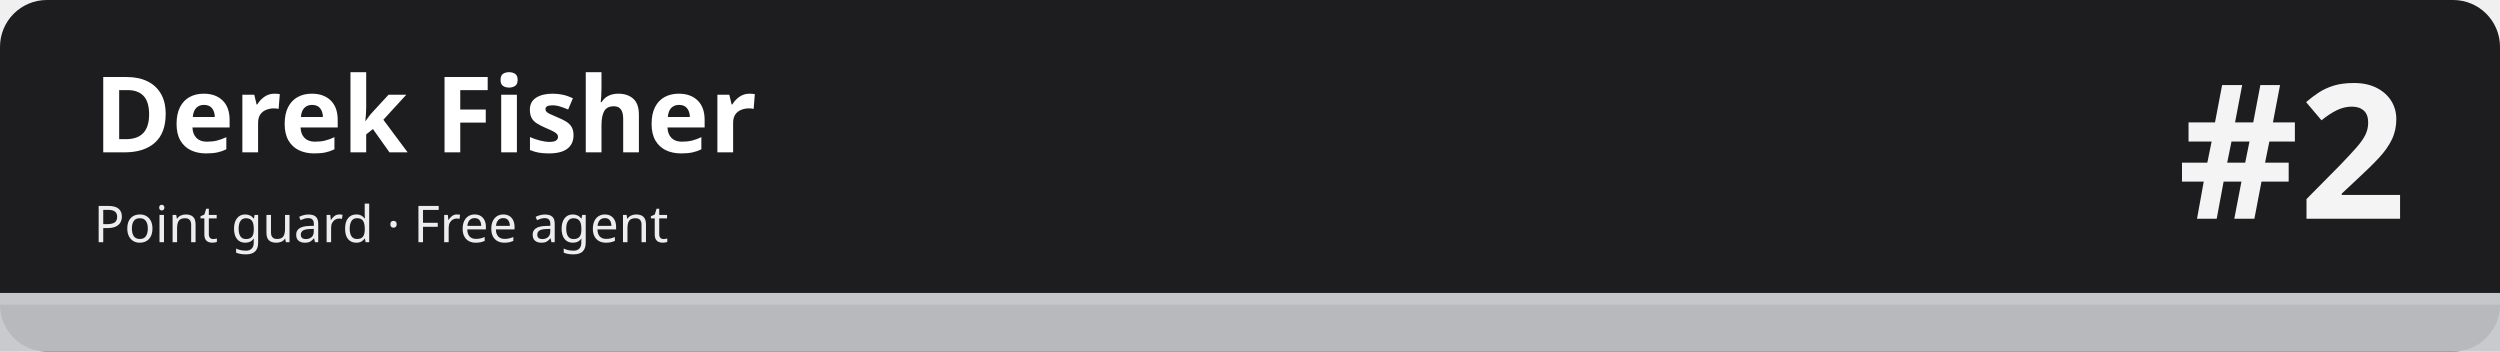
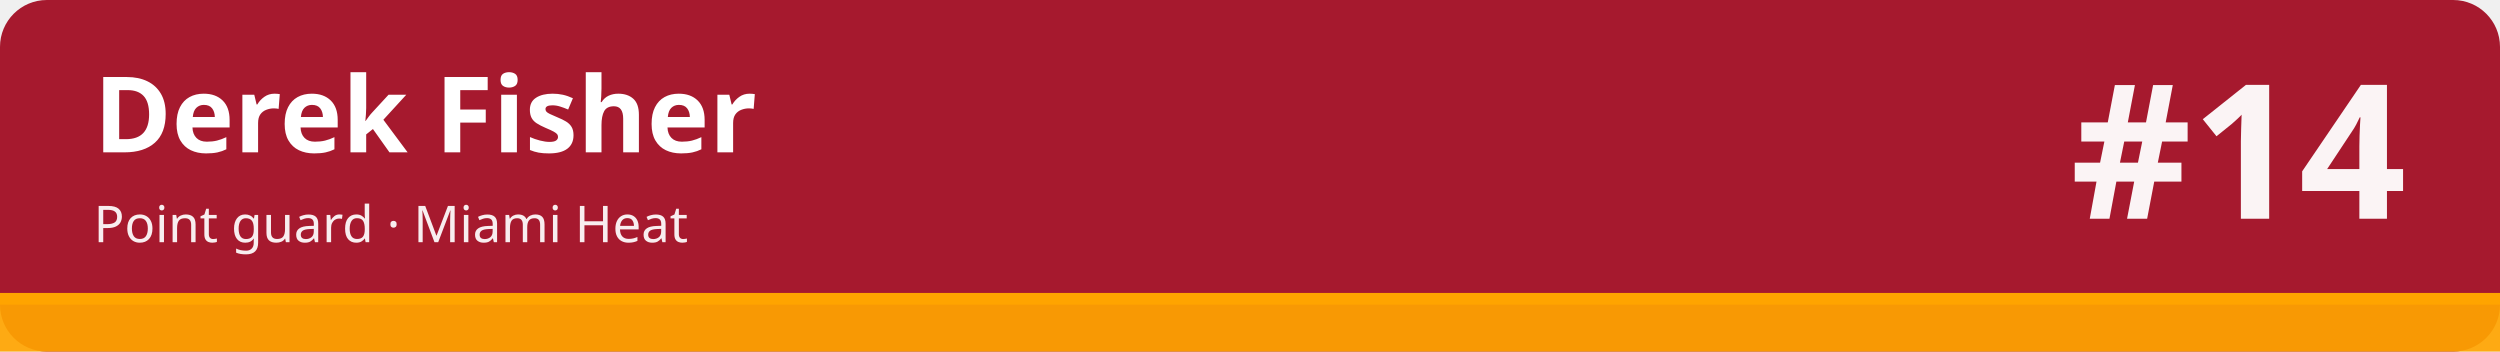
<svg xmlns="http://www.w3.org/2000/svg" width="1280" height="180" viewBox="0 0 1280 180" role="img" aria-labelledby="t d">
-   <rect width="1280" height="180" rx="24" fill="#1d1d1f" />
-   <rect x="0" y="150" width="1280" height="30" fill="#c5c7cb" fill-opacity=".92" />
-   <rect x="0" y="150" width="1280" height="6" fill="#c5c7cb" />
+   <rect width="1280" height="180" rx="24" fill="#a6192e" />
+   <rect x="0" y="150" width="1280" height="30" fill="#ffa400" fill-opacity=".92" />
+   <rect x="0" y="150" width="1280" height="6" fill="#ffa400" />
  <text x="48" y="78" font-family="sans-serif" font-size="54" font-weight="700" fill="#ffffff">Derek Fisher</text>
-   <text x="48" y="124" font-family="sans-serif" font-size="26" fill="#ffffff" fill-opacity=".92">Point guard · Free agent</text>
-   <text x="1232" y="112" font-family="sans-serif" font-size="96" font-weight="800" fill="#ffffff" fill-opacity=".95" text-anchor="end">#2</text>
+   <text x="48" y="124" font-family="sans-serif" font-size="26" fill="#ffffff" fill-opacity=".92">Point guard · Miami Heat</text>
+   <text x="1232" y="112" font-family="sans-serif" font-size="96" font-weight="800" fill="#ffffff" fill-opacity=".95" text-anchor="end">#14</text>
</svg>
